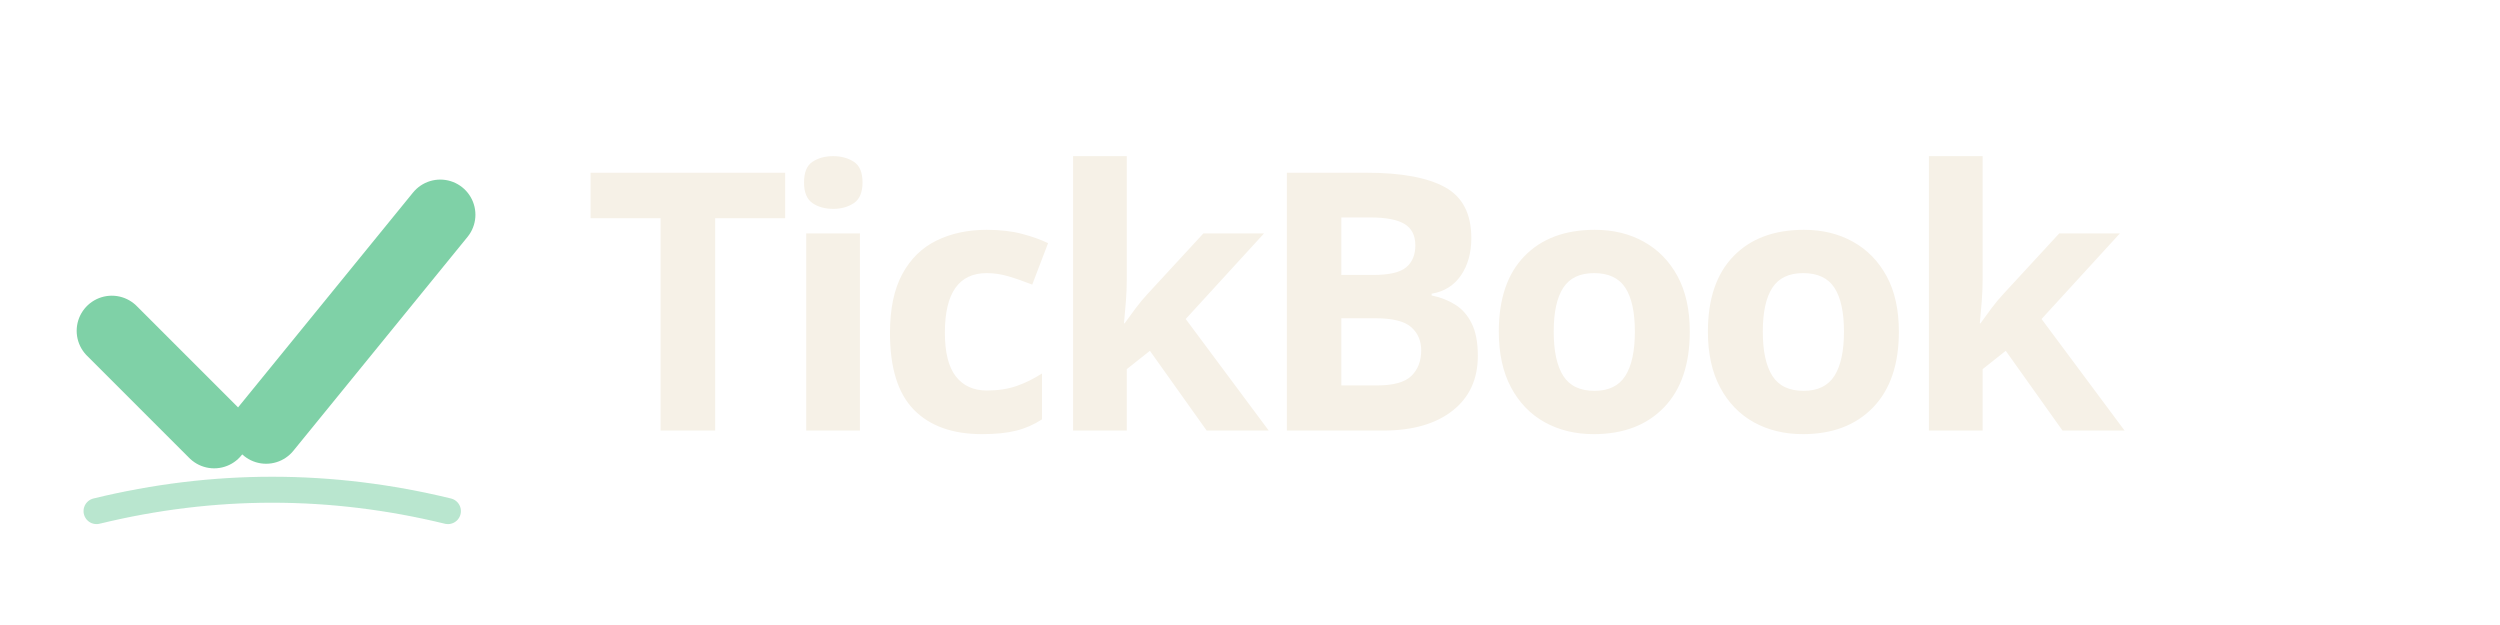
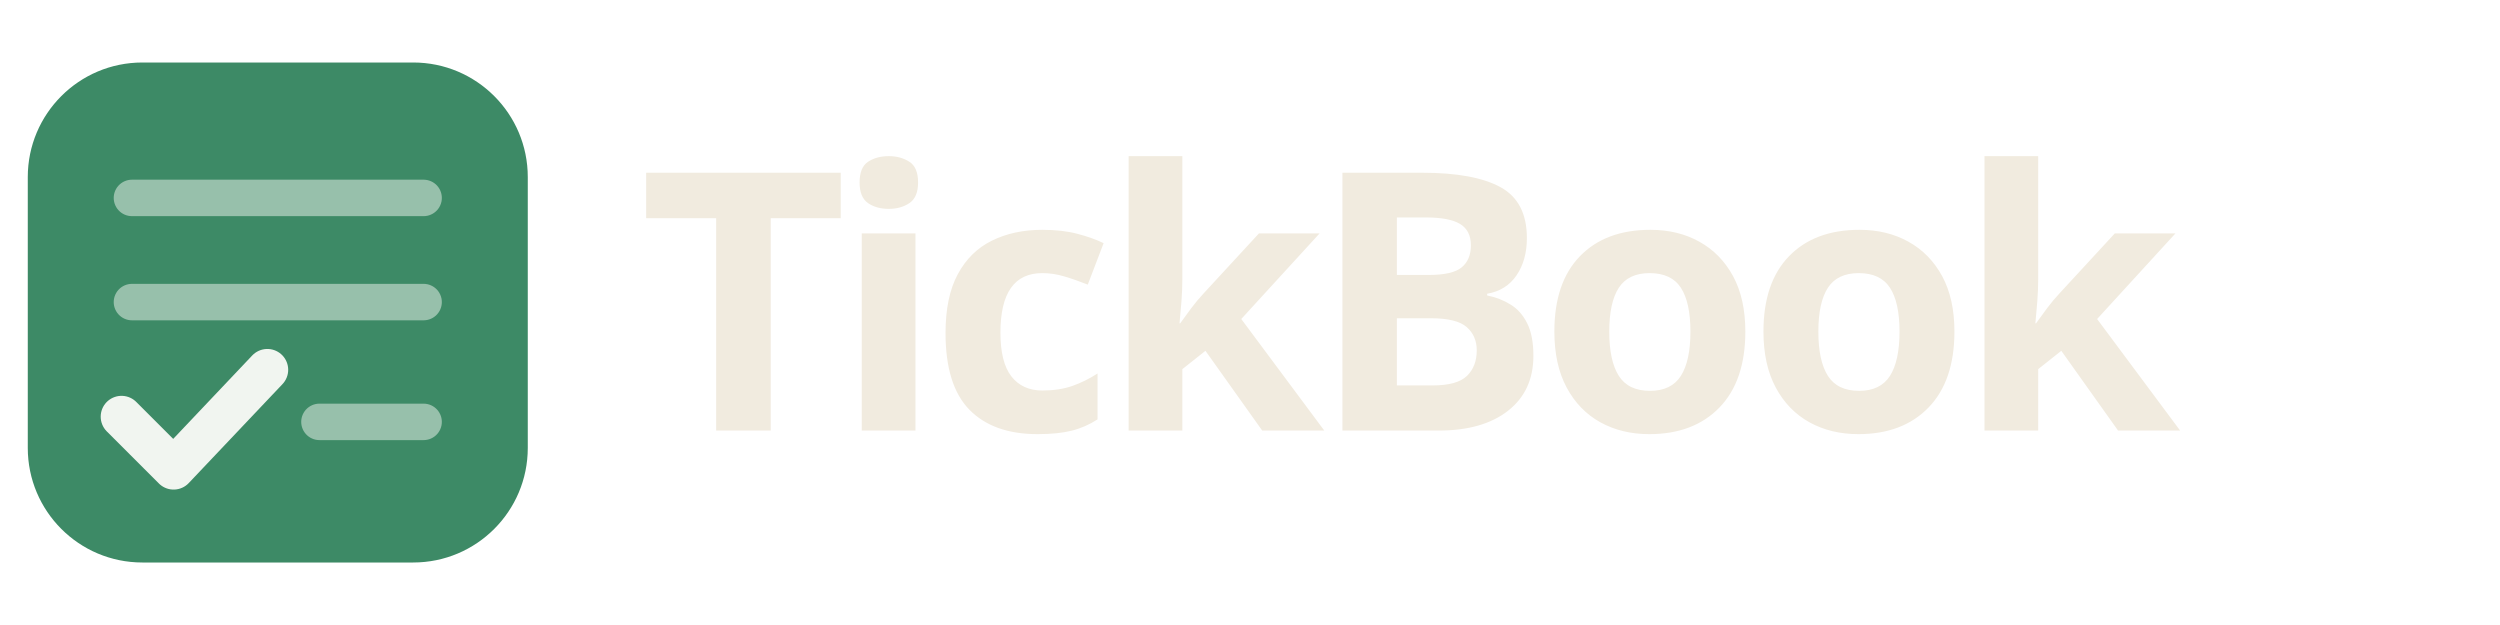
<svg xmlns="http://www.w3.org/2000/svg" width="360" height="90" viewBox="0 0 360 90">
-   <g transform="translate(4 12) scale(2.2)" fill="none" stroke-linecap="round" stroke-linejoin="round">
-     <path d="M5.5 16.2 L12.2 22.9" stroke="#7fd1a7" stroke-width="4.6" />
-     <path d="M15.6 22.6 L27 8.6" stroke="#7fd1a7" stroke-width="4.6" />
-     <path d="M4.5 28 Q 16 25.2 27.5 28" stroke="#7fd1a7" stroke-width="1.7" opacity="0.55" />
+   <g transform="translate(-5.000 0.000) scale(0.75)" fill="none" stroke-linecap="round" stroke-linejoin="round">
+     <rect x="12" y="12" width="96" height="96" rx="22" fill="#3d8a66" />
+     <path d="M32 38 H88" stroke="#f1f5f0" stroke-width="7" opacity="0.5" />
+     <path d="M32 58 H88" stroke="#f1f5f0" stroke-width="7" opacity="0.5" />
+     <path d="M30 80 L40 90 L58 71" stroke="#f1f5f0" stroke-width="8" />
+     <path d="M68 81 H88" stroke="#f1f5f0" stroke-width="7" opacity="0.5" />
  </g>
-   <text x="84" y="62" font-family="Geist, 'Segoe UI', system-ui, sans-serif" font-size="52" font-weight="800" letter-spacing="-0.04em" fill="#f6f1e7">TickBook</text>
+   <text x="92" y="62" text-anchor="start" font-family="Geist, 'Segoe UI', system-ui, sans-serif" font-size="52" font-weight="800" letter-spacing="-0.04em" fill="#f1ebdf">TickBook</text>
</svg>
